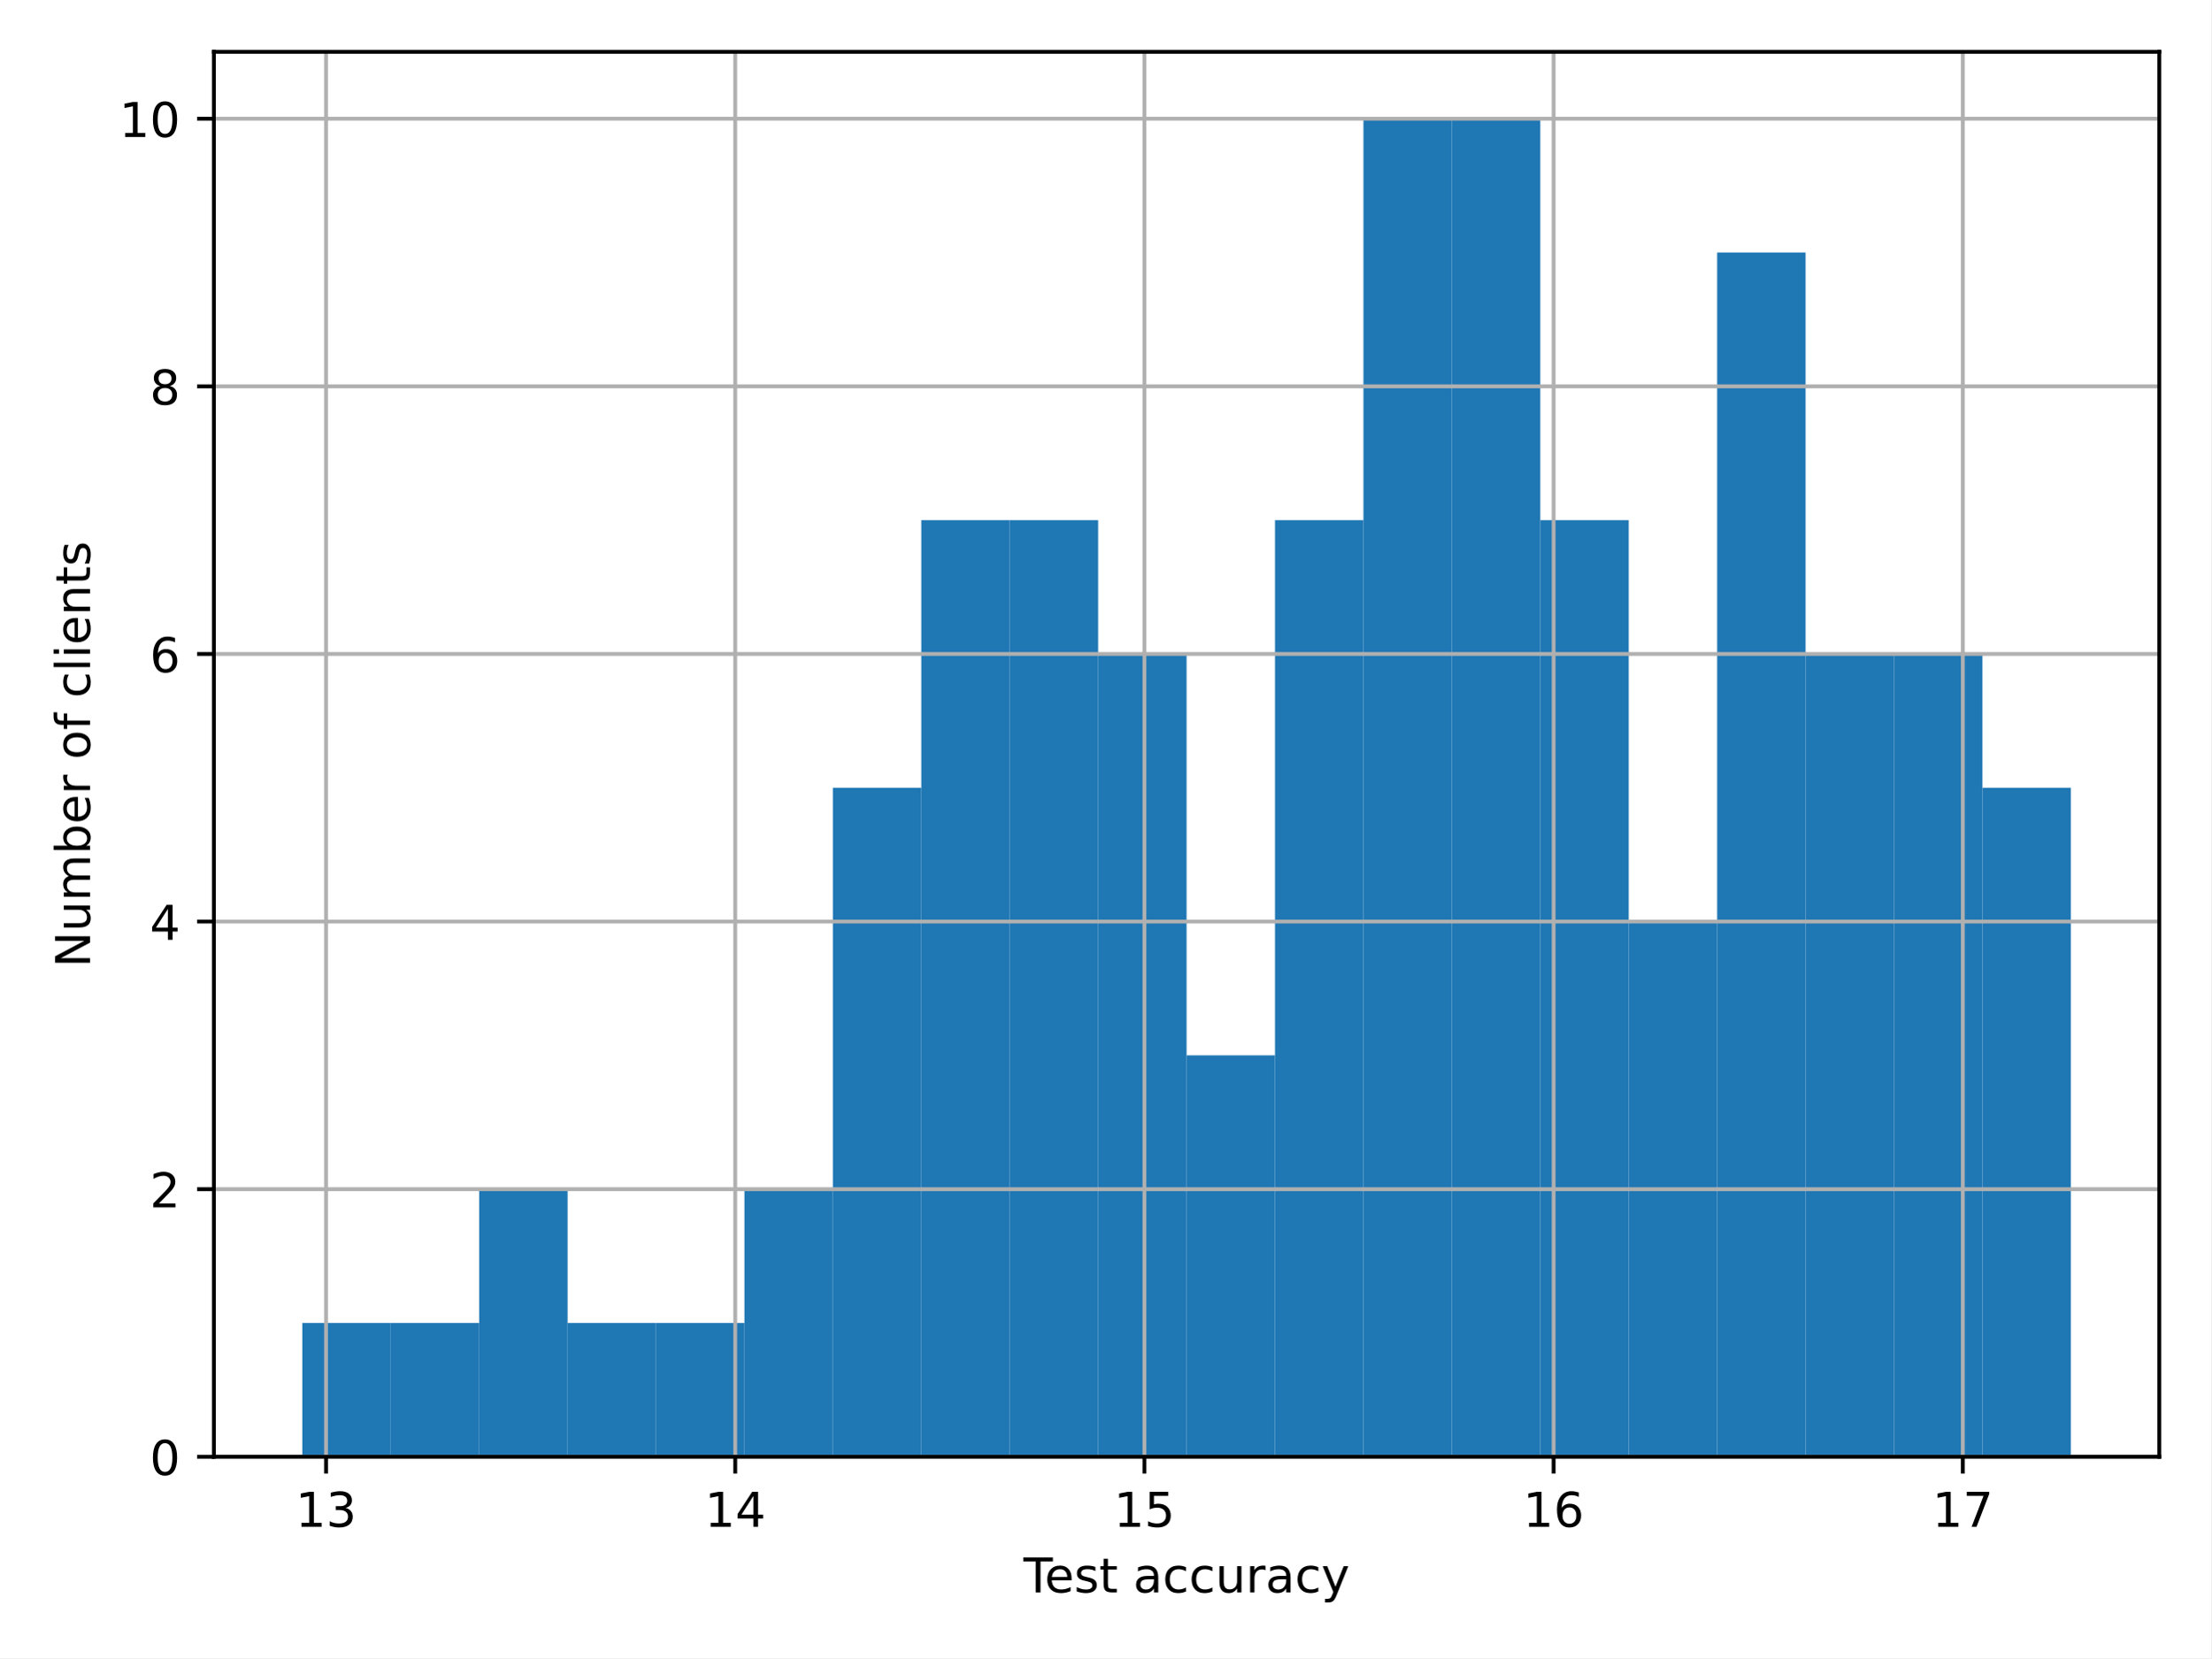
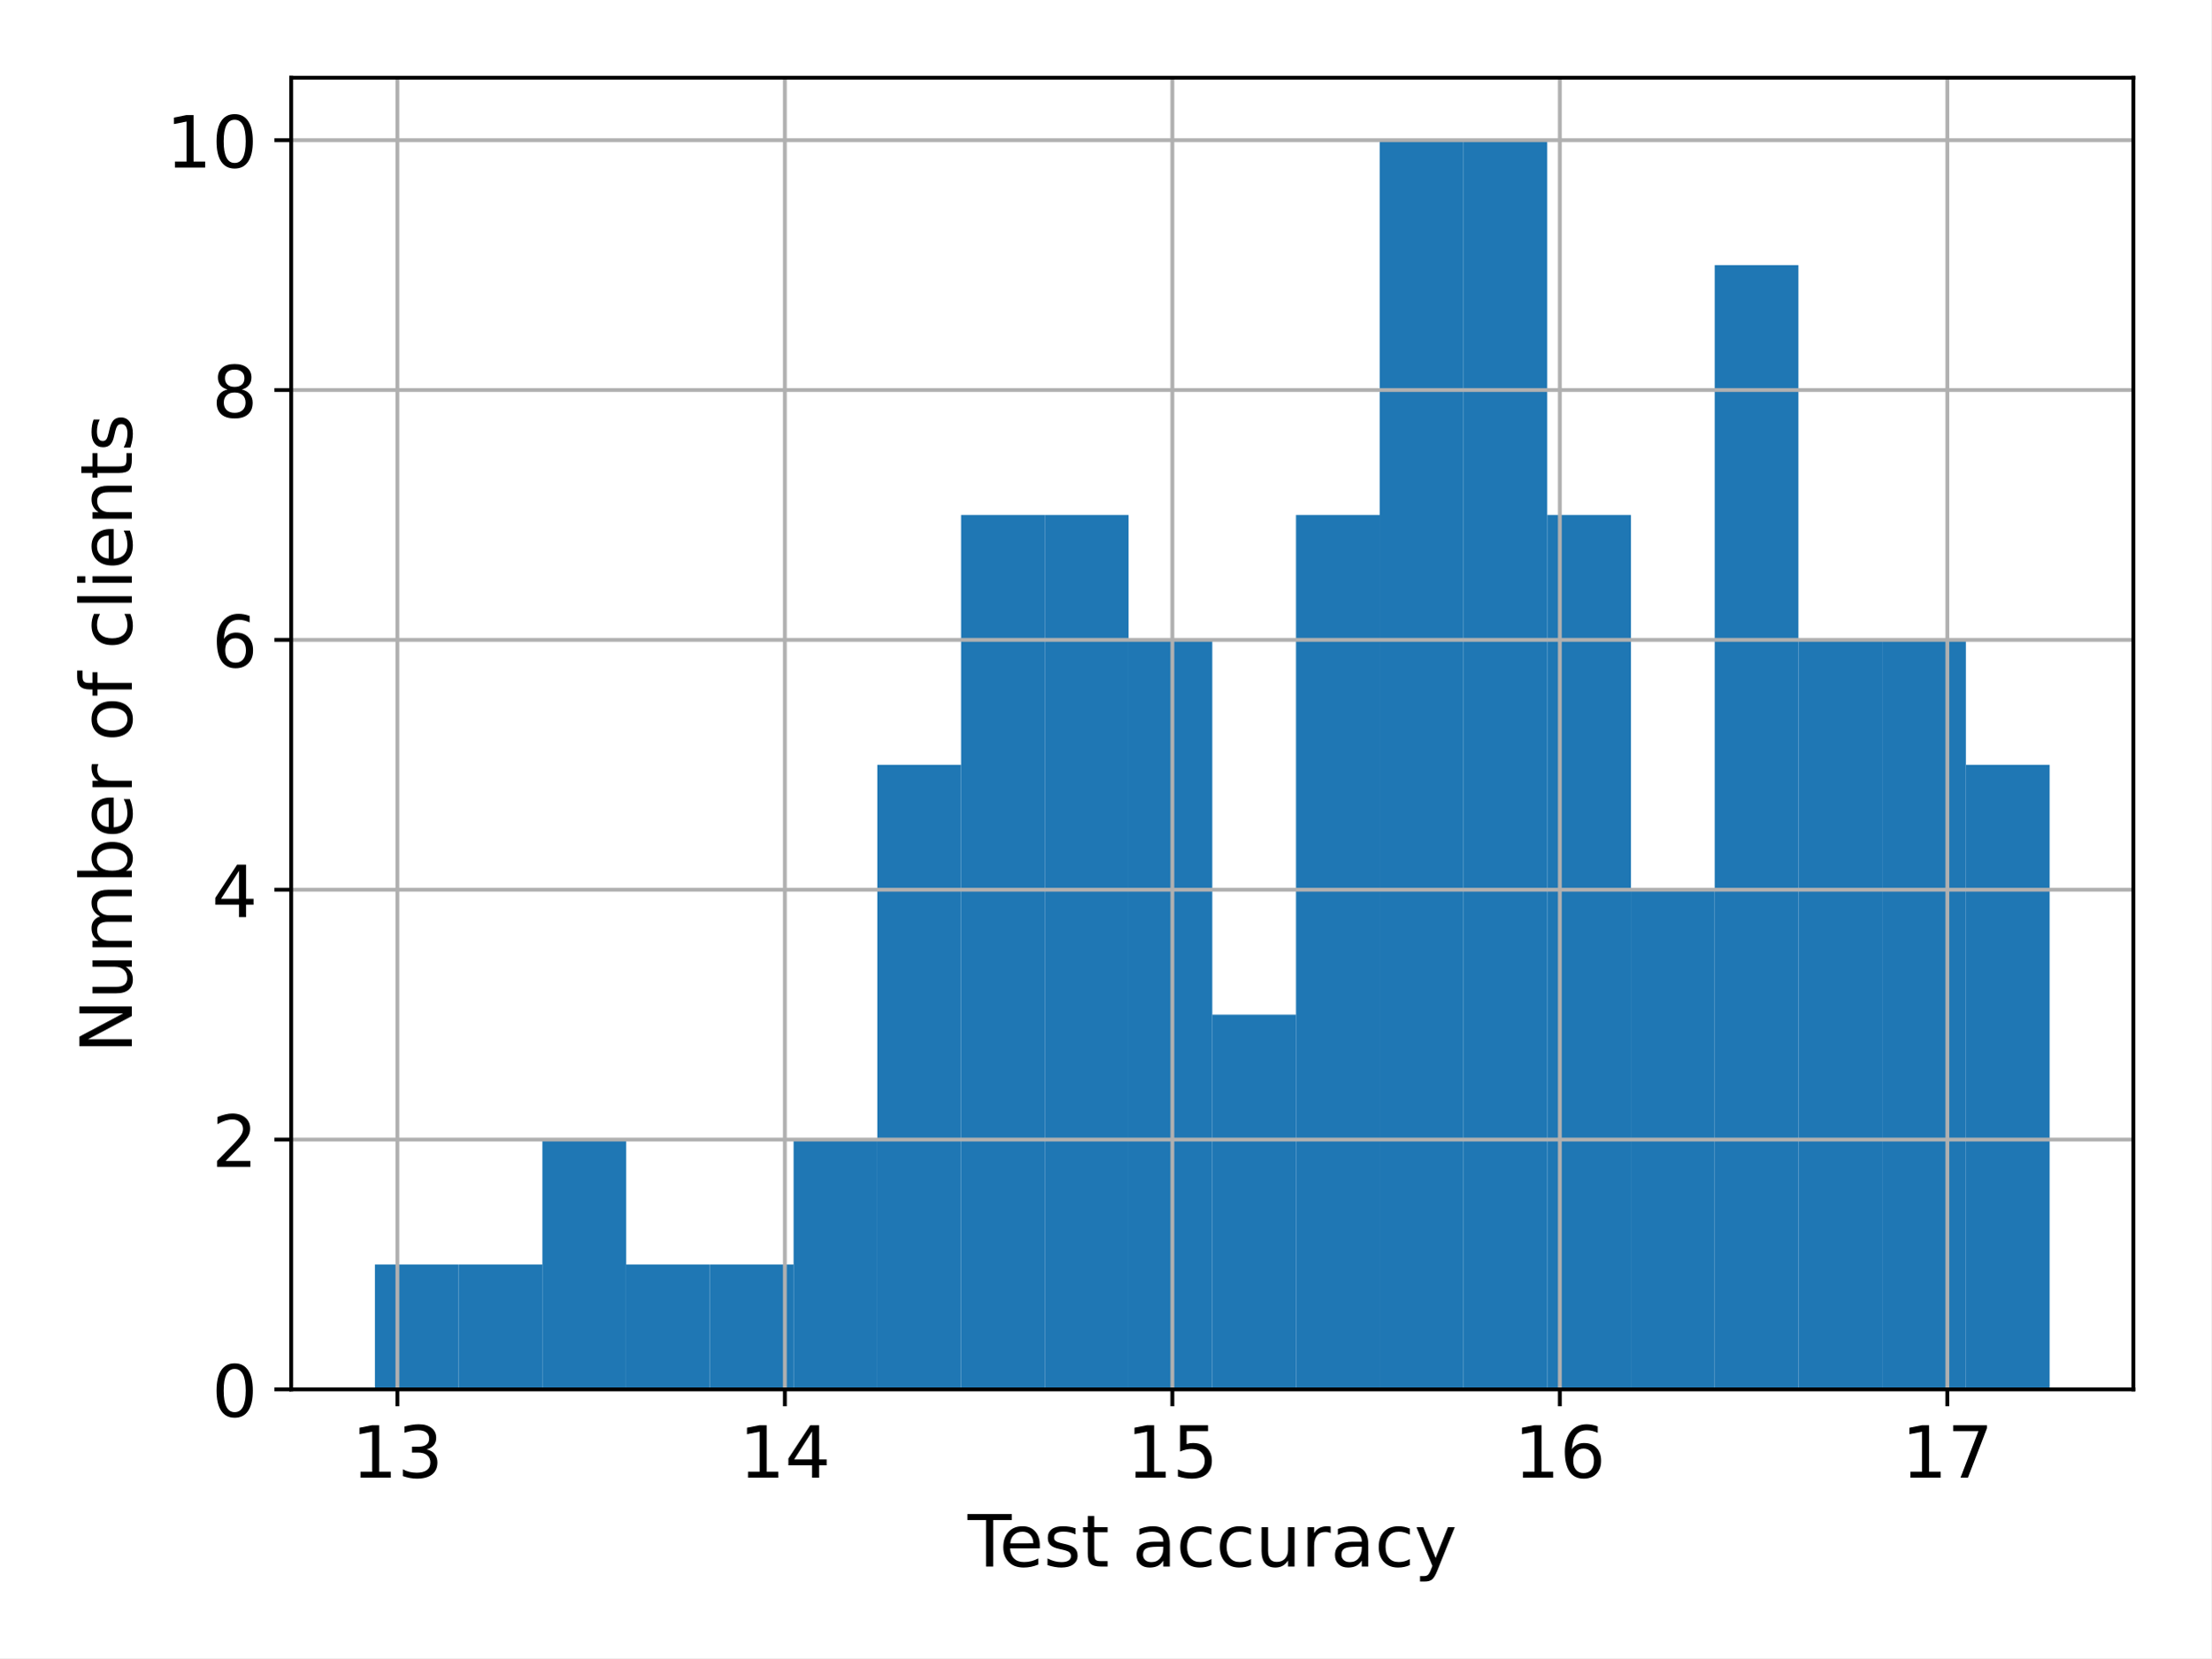
<svg xmlns="http://www.w3.org/2000/svg" xmlns:xlink="http://www.w3.org/1999/xlink" height="345.6pt" version="1.1" viewBox="0 0 460.8 345.6" width="460.8pt">
  <defs>
    <style type="text/css">*{stroke-linecap:butt;stroke-linejoin:round;}</style>
  </defs>
  <g id="figure_1">
    <g id="patch_1">
      <path d="M 0 345.6  L 460.8 345.6  L 460.8 0  L 0 0  z " style="fill:#ffffff;" />
    </g>
    <g id="axes_1">
      <g id="patch_2">
-         <path d="M 44.57 303.64  L 450 303.64  L 450 10.8  L 44.57 10.8  z " style="fill:#ffffff;" />
+         <path d="M 60.68 289.6  L 444.6 289.6  L 444.6 16.2  L 60.68 16.2  z " style="fill:#ffffff;" />
      </g>
      <g id="patch_3">
-         <path clip-path="url(#pbbcc0e818c)" d="M 62.999 303.64  L 81.427 303.64  L 81.427 275.75  L 62.999 275.75  z " style="fill:#1f77b4;" />
+         <path clip-path="url(#pa43b9be497)" d="M 78.131 289.6  L 95.582 289.6  L 95.582 263.562  L 78.131 263.562  z " style="fill:#1f77b4;" />
      </g>
      <g id="patch_4">
-         <path clip-path="url(#pbbcc0e818c)" d="M 81.427 303.64  L 99.856 303.64  L 99.856 275.75  L 81.427 275.75  z " style="fill:#1f77b4;" />
+         <path clip-path="url(#pa43b9be497)" d="M 95.582 289.6  L 113.033 289.6  L 113.033 263.562  L 95.582 263.562  z " style="fill:#1f77b4;" />
      </g>
      <g id="patch_5">
-         <path clip-path="url(#pbbcc0e818c)" d="M 99.856 303.64  L 118.285 303.64  L 118.285 247.861  L 99.856 247.861  z " style="fill:#1f77b4;" />
+         <path clip-path="url(#pa43b9be497)" d="M 113.033 289.6  L 130.484 289.6  L 130.484 237.524  L 113.033 237.524  z " style="fill:#1f77b4;" />
      </g>
      <g id="patch_6">
-         <path clip-path="url(#pbbcc0e818c)" d="M 118.285 303.64  L 136.713 303.64  L 136.713 275.75  L 118.285 275.75  z " style="fill:#1f77b4;" />
+         <path clip-path="url(#pa43b9be497)" d="M 130.484 289.6  L 147.935 289.6  L 147.935 263.562  L 130.484 263.562  z " style="fill:#1f77b4;" />
      </g>
      <g id="patch_7">
-         <path clip-path="url(#pbbcc0e818c)" d="M 136.713 303.64  L 155.142 303.64  L 155.142 275.75  L 136.713 275.75  z " style="fill:#1f77b4;" />
+         <path clip-path="url(#pa43b9be497)" d="M 147.935 289.6  L 165.385 289.6  L 165.385 263.562  L 147.935 263.562  z " style="fill:#1f77b4;" />
      </g>
      <g id="patch_8">
-         <path clip-path="url(#pbbcc0e818c)" d="M 155.142 303.64  L 173.57 303.64  L 173.57 247.861  L 155.142 247.861  z " style="fill:#1f77b4;" />
+         <path clip-path="url(#pa43b9be497)" d="M 165.385 289.6  L 182.836 289.6  L 182.836 237.524  L 165.385 237.524  z " style="fill:#1f77b4;" />
      </g>
      <g id="patch_9">
-         <path clip-path="url(#pbbcc0e818c)" d="M 173.57 303.64  L 191.999 303.64  L 191.999 164.192  L 173.57 164.192  z " style="fill:#1f77b4;" />
+         <path clip-path="url(#pa43b9be497)" d="M 182.836 289.6  L 200.287 289.6  L 200.287 159.41  L 182.836 159.41  z " style="fill:#1f77b4;" />
      </g>
      <g id="patch_10">
-         <path clip-path="url(#pbbcc0e818c)" d="M 191.999 303.64  L 210.428 303.64  L 210.428 108.413  L 191.999 108.413  z " style="fill:#1f77b4;" />
+         <path clip-path="url(#pa43b9be497)" d="M 200.287 289.6  L 217.738 289.6  L 217.738 107.333  L 200.287 107.333  z " style="fill:#1f77b4;" />
      </g>
      <g id="patch_11">
-         <path clip-path="url(#pbbcc0e818c)" d="M 210.428 303.64  L 228.856 303.64  L 228.856 108.413  L 210.428 108.413  z " style="fill:#1f77b4;" />
+         <path clip-path="url(#pa43b9be497)" d="M 217.738 289.6  L 235.189 289.6  L 235.189 107.333  L 217.738 107.333  z " style="fill:#1f77b4;" />
      </g>
      <g id="patch_12">
-         <path clip-path="url(#pbbcc0e818c)" d="M 228.856 303.64  L 247.285 303.64  L 247.285 136.303  L 228.856 136.303  z " style="fill:#1f77b4;" />
+         <path clip-path="url(#pa43b9be497)" d="M 235.189 289.6  L 252.64 289.6  L 252.64 133.371  L 235.189 133.371  z " style="fill:#1f77b4;" />
      </g>
      <g id="patch_13">
-         <path clip-path="url(#pbbcc0e818c)" d="M 247.285 303.64  L 265.714 303.64  L 265.714 219.971  L 247.285 219.971  z " style="fill:#1f77b4;" />
+         <path clip-path="url(#pa43b9be497)" d="M 252.64 289.6  L 270.091 289.6  L 270.091 211.486  L 252.64 211.486  z " style="fill:#1f77b4;" />
      </g>
      <g id="patch_14">
-         <path clip-path="url(#pbbcc0e818c)" d="M 265.714 303.64  L 284.142 303.64  L 284.142 108.413  L 265.714 108.413  z " style="fill:#1f77b4;" />
+         <path clip-path="url(#pa43b9be497)" d="M 270.091 289.6  L 287.542 289.6  L 287.542 107.333  L 270.091 107.333  z " style="fill:#1f77b4;" />
      </g>
      <g id="patch_15">
-         <path clip-path="url(#pbbcc0e818c)" d="M 284.142 303.64  L 302.571 303.64  L 302.571 24.745  L 284.142 24.745  z " style="fill:#1f77b4;" />
+         <path clip-path="url(#pa43b9be497)" d="M 287.542 289.6  L 304.993 289.6  L 304.993 29.219  L 287.542 29.219  z " style="fill:#1f77b4;" />
      </g>
      <g id="patch_16">
-         <path clip-path="url(#pbbcc0e818c)" d="M 302.571 303.64  L 321 303.64  L 321 24.745  L 302.571 24.745  z " style="fill:#1f77b4;" />
+         <path clip-path="url(#pa43b9be497)" d="M 304.993 289.6  L 322.444 289.6  L 322.444 29.219  L 304.993 29.219  z " style="fill:#1f77b4;" />
      </g>
      <g id="patch_17">
-         <path clip-path="url(#pbbcc0e818c)" d="M 321 303.64  L 339.428 303.64  L 339.428 108.413  L 321 108.413  z " style="fill:#1f77b4;" />
+         <path clip-path="url(#pa43b9be497)" d="M 322.444 289.6  L 339.895 289.6  L 339.895 107.333  L 322.444 107.333  z " style="fill:#1f77b4;" />
      </g>
      <g id="patch_18">
-         <path clip-path="url(#pbbcc0e818c)" d="M 339.428 303.64  L 357.857 303.64  L 357.857 192.082  L 339.428 192.082  z " style="fill:#1f77b4;" />
+         <path clip-path="url(#pa43b9be497)" d="M 339.895 289.6  L 357.345 289.6  L 357.345 185.448  L 339.895 185.448  z " style="fill:#1f77b4;" />
      </g>
      <g id="patch_19">
-         <path clip-path="url(#pbbcc0e818c)" d="M 357.857 303.64  L 376.285 303.64  L 376.285 52.634  L 357.857 52.634  z " style="fill:#1f77b4;" />
+         <path clip-path="url(#pa43b9be497)" d="M 357.345 289.6  L 374.796 289.6  L 374.796 55.257  L 357.345 55.257  z " style="fill:#1f77b4;" />
      </g>
      <g id="patch_20">
-         <path clip-path="url(#pbbcc0e818c)" d="M 376.285 303.64  L 394.714 303.64  L 394.714 136.303  L 376.285 136.303  z " style="fill:#1f77b4;" />
+         <path clip-path="url(#pa43b9be497)" d="M 374.796 289.6  L 392.247 289.6  L 392.247 133.371  L 374.796 133.371  z " style="fill:#1f77b4;" />
      </g>
      <g id="patch_21">
-         <path clip-path="url(#pbbcc0e818c)" d="M 394.714 303.64  L 413.143 303.64  L 413.143 136.303  L 394.714 136.303  z " style="fill:#1f77b4;" />
+         <path clip-path="url(#pa43b9be497)" d="M 392.247 289.6  L 409.698 289.6  L 409.698 133.371  L 392.247 133.371  z " style="fill:#1f77b4;" />
      </g>
      <g id="patch_22">
-         <path clip-path="url(#pbbcc0e818c)" d="M 413.143 303.64  L 431.571 303.64  L 431.571 164.192  L 413.143 164.192  z " style="fill:#1f77b4;" />
+         <path clip-path="url(#pa43b9be497)" d="M 409.698 289.6  L 427.149 289.6  L 427.149 159.41  L 409.698 159.41  z " style="fill:#1f77b4;" />
      </g>
      <g id="matplotlib.axis_1">
        <g id="xtick_1">
          <g id="line2d_1">
-             <path clip-path="url(#pbbcc0e818c)" d="M 67.945 303.64  L 67.945 10.8  " style="fill:none;stroke:#b0b0b0;stroke-linecap:square;stroke-width:0.8;" />
+             <path clip-path="url(#pa43b9be497)" d="M 82.815 289.6  L 82.815 16.2  " style="fill:none;stroke:#b0b0b0;stroke-linecap:square;stroke-width:0.8;" />
          </g>
          <g id="line2d_2">
            <defs>
-               <path d="M 0 0  L 0 3.5  " id="mee8edece85" style="stroke:#000000;stroke-width:0.8;" />
+               <path d="M 0 0  L 0 3.5  " id="mc988c5ee89" style="stroke:#000000;stroke-width:0.8;" />
            </defs>
            <g>
-               <use style="stroke:#000000;stroke-width:0.8;" x="67.945" xlink:href="#mee8edece85" y="303.64" />
+               <use style="stroke:#000000;stroke-width:0.8;" x="82.815" xlink:href="#mc988c5ee89" y="289.6" />
            </g>
          </g>
          <g id="text_1">
-             <g transform="translate(61.58228 318.2384)scale(0.1 -0.1)">
+             <g transform="translate(73.27088 307.9977)scale(0.15 -0.15)">
              <defs>
                <path d="M 794 531  L 1825 531  L 1825 4091  L 703 3866  L 703 4441  L 1819 4666  L 2450 4666  L 2450 531  L 3481 531  L 3481 0  L 794 0  L 794 531  z " id="DejaVuSans-31" transform="scale(0.015625)" />
                <path d="M 2597 2516  Q 3050 2419 3304 2112  Q 3559 1806 3559 1356  Q 3559 666 3084 287  Q 2609 -91 1734 -91  Q 1441 -91 1130 -33  Q 819 25 488 141  L 488 750  Q 750 597 1062 519  Q 1375 441 1716 441  Q 2309 441 2620 675  Q 2931 909 2931 1356  Q 2931 1769 2642 2001  Q 2353 2234 1838 2234  L 1294 2234  L 1294 2753  L 1863 2753  Q 2328 2753 2575 2939  Q 2822 3125 2822 3475  Q 2822 3834 2567 4026  Q 2313 4219 1838 4219  Q 1578 4219 1281 4162  Q 984 4106 628 3988  L 628 4550  Q 988 4650 1302 4700  Q 1616 4750 1894 4750  Q 2613 4750 3031 4423  Q 3450 4097 3450 3541  Q 3450 3153 3228 2886  Q 3006 2619 2597 2516  z " id="DejaVuSans-33" transform="scale(0.015625)" />
              </defs>
              <use xlink:href="#DejaVuSans-31" />
              <use x="63.623" xlink:href="#DejaVuSans-33" />
            </g>
          </g>
        </g>
        <g id="xtick_2">
          <g id="line2d_3">
-             <path clip-path="url(#pbbcc0e818c)" d="M 153.223 303.64  L 153.223 10.8  " style="fill:none;stroke:#b0b0b0;stroke-linecap:square;stroke-width:0.8;" />
+             <path clip-path="url(#pa43b9be497)" d="M 163.568 289.6  L 163.568 16.2  " style="fill:none;stroke:#b0b0b0;stroke-linecap:square;stroke-width:0.8;" />
          </g>
          <g id="line2d_4">
            <g>
-               <use style="stroke:#000000;stroke-width:0.8;" x="153.223" xlink:href="#mee8edece85" y="303.64" />
+               <use style="stroke:#000000;stroke-width:0.8;" x="163.568" xlink:href="#mc988c5ee89" y="289.6" />
            </g>
          </g>
          <g id="text_2">
-             <g transform="translate(146.8606 318.2384)scale(0.1 -0.1)">
+             <g transform="translate(154.0247 307.9977)scale(0.15 -0.15)">
              <defs>
                <path d="M 2419 4116  L 825 1625  L 2419 1625  L 2419 4116  z M 2253 4666  L 3047 4666  L 3047 1625  L 3713 1625  L 3713 1100  L 3047 1100  L 3047 0  L 2419 0  L 2419 1100  L 313 1100  L 313 1709  L 2253 4666  z " id="DejaVuSans-34" transform="scale(0.015625)" />
              </defs>
              <use xlink:href="#DejaVuSans-31" />
              <use x="63.623" xlink:href="#DejaVuSans-34" />
            </g>
          </g>
        </g>
        <g id="xtick_3">
          <g id="line2d_5">
-             <path clip-path="url(#pbbcc0e818c)" d="M 238.501 303.64  L 238.501 10.8  " style="fill:none;stroke:#b0b0b0;stroke-linecap:square;stroke-width:0.8;" />
+             <path clip-path="url(#pa43b9be497)" d="M 244.322 289.6  L 244.322 16.2  " style="fill:none;stroke:#b0b0b0;stroke-linecap:square;stroke-width:0.8;" />
          </g>
          <g id="line2d_6">
            <g>
-               <use style="stroke:#000000;stroke-width:0.8;" x="238.501" xlink:href="#mee8edece85" y="303.64" />
+               <use style="stroke:#000000;stroke-width:0.8;" x="244.322" xlink:href="#mc988c5ee89" y="289.6" />
            </g>
          </g>
          <g id="text_3">
-             <g transform="translate(232.1388 318.2384)scale(0.1 -0.1)">
+             <g transform="translate(234.7786 307.9977)scale(0.15 -0.15)">
              <defs>
                <path d="M 691 4666  L 3169 4666  L 3169 4134  L 1269 4134  L 1269 2991  Q 1406 3038 1543 3061  Q 1681 3084 1819 3084  Q 2600 3084 3056 2656  Q 3513 2228 3513 1497  Q 3513 744 3044 326  Q 2575 -91 1722 -91  Q 1428 -91 1123 -41  Q 819 9 494 109  L 494 744  Q 775 591 1075 516  Q 1375 441 1709 441  Q 2250 441 2565 725  Q 2881 1009 2881 1497  Q 2881 1984 2565 2268  Q 2250 2553 1709 2553  Q 1456 2553 1204 2497  Q 953 2441 691 2322  L 691 4666  z " id="DejaVuSans-35" transform="scale(0.015625)" />
              </defs>
              <use xlink:href="#DejaVuSans-31" />
              <use x="63.623" xlink:href="#DejaVuSans-35" />
            </g>
          </g>
        </g>
        <g id="xtick_4">
          <g id="line2d_7">
-             <path clip-path="url(#pbbcc0e818c)" d="M 323.78 303.64  L 323.78 10.8  " style="fill:none;stroke:#b0b0b0;stroke-linecap:square;stroke-width:0.8;" />
+             <path clip-path="url(#pa43b9be497)" d="M 325.076 289.6  L 325.076 16.2  " style="fill:none;stroke:#b0b0b0;stroke-linecap:square;stroke-width:0.8;" />
          </g>
          <g id="line2d_8">
            <g>
-               <use style="stroke:#000000;stroke-width:0.8;" x="323.78" xlink:href="#mee8edece85" y="303.64" />
+               <use style="stroke:#000000;stroke-width:0.8;" x="325.076" xlink:href="#mc988c5ee89" y="289.6" />
            </g>
          </g>
          <g id="text_4">
-             <g transform="translate(317.4171 318.2384)scale(0.1 -0.1)">
+             <g transform="translate(315.5325 307.9977)scale(0.15 -0.15)">
              <defs>
                <path d="M 2113 2584  Q 1688 2584 1439 2293  Q 1191 2003 1191 1497  Q 1191 994 1439 701  Q 1688 409 2113 409  Q 2538 409 2786 701  Q 3034 994 3034 1497  Q 3034 2003 2786 2293  Q 2538 2584 2113 2584  z M 3366 4563  L 3366 3988  Q 3128 4100 2886 4159  Q 2644 4219 2406 4219  Q 1781 4219 1451 3797  Q 1122 3375 1075 2522  Q 1259 2794 1537 2939  Q 1816 3084 2150 3084  Q 2853 3084 3261 2657  Q 3669 2231 3669 1497  Q 3669 778 3244 343  Q 2819 -91 2113 -91  Q 1303 -91 875 529  Q 447 1150 447 2328  Q 447 3434 972 4092  Q 1497 4750 2381 4750  Q 2619 4750 2861 4703  Q 3103 4656 3366 4563  z " id="DejaVuSans-36" transform="scale(0.015625)" />
              </defs>
              <use xlink:href="#DejaVuSans-31" />
              <use x="63.623" xlink:href="#DejaVuSans-36" />
            </g>
          </g>
        </g>
        <g id="xtick_5">
          <g id="line2d_9">
-             <path clip-path="url(#pbbcc0e818c)" d="M 409.058 303.64  L 409.058 10.8  " style="fill:none;stroke:#b0b0b0;stroke-linecap:square;stroke-width:0.8;" />
+             <path clip-path="url(#pa43b9be497)" d="M 405.83 289.6  L 405.83 16.2  " style="fill:none;stroke:#b0b0b0;stroke-linecap:square;stroke-width:0.8;" />
          </g>
          <g id="line2d_10">
            <g>
-               <use style="stroke:#000000;stroke-width:0.8;" x="409.058" xlink:href="#mee8edece85" y="303.64" />
+               <use style="stroke:#000000;stroke-width:0.8;" x="405.83" xlink:href="#mc988c5ee89" y="289.6" />
            </g>
          </g>
          <g id="text_5">
-             <g transform="translate(402.6954 318.2384)scale(0.1 -0.1)">
+             <g transform="translate(396.2863 307.9977)scale(0.15 -0.15)">
              <defs>
                <path d="M 525 4666  L 3525 4666  L 3525 4397  L 1831 0  L 1172 0  L 2766 4134  L 525 4134  L 525 4666  z " id="DejaVuSans-37" transform="scale(0.015625)" />
              </defs>
              <use xlink:href="#DejaVuSans-31" />
              <use x="63.623" xlink:href="#DejaVuSans-37" />
            </g>
          </g>
        </g>
        <g id="text_6">
-           <g transform="translate(213.2912 331.9166)scale(0.1 -0.1)">
+           <g transform="translate(201.6494 326.5148)scale(0.15 -0.15)">
            <defs>
              <path d="M -19 4666  L 3928 4666  L 3928 4134  L 2272 4134  L 2272 0  L 1638 0  L 1638 4134  L -19 4134  L -19 4666  z " id="DejaVuSans-54" transform="scale(0.015625)" />
              <path d="M 3597 1894  L 3597 1613  L 953 1613  Q 991 1019 1311 708  Q 1631 397 2203 397  Q 2534 397 2845 478  Q 3156 559 3463 722  L 3463 178  Q 3153 47 2828 -22  Q 2503 -91 2169 -91  Q 1331 -91 842 396  Q 353 884 353 1716  Q 353 2575 817 3079  Q 1281 3584 2069 3584  Q 2775 3584 3186 3129  Q 3597 2675 3597 1894  z M 3022 2063  Q 3016 2534 2758 2815  Q 2500 3097 2075 3097  Q 1594 3097 1305 2825  Q 1016 2553 972 2059  L 3022 2063  z " id="DejaVuSans-65" transform="scale(0.015625)" />
              <path d="M 2834 3397  L 2834 2853  Q 2591 2978 2328 3040  Q 2066 3103 1784 3103  Q 1356 3103 1142 2972  Q 928 2841 928 2578  Q 928 2378 1081 2264  Q 1234 2150 1697 2047  L 1894 2003  Q 2506 1872 2764 1633  Q 3022 1394 3022 966  Q 3022 478 2636 193  Q 2250 -91 1575 -91  Q 1294 -91 989 -36  Q 684 19 347 128  L 347 722  Q 666 556 975 473  Q 1284 391 1588 391  Q 1994 391 2212 530  Q 2431 669 2431 922  Q 2431 1156 2273 1281  Q 2116 1406 1581 1522  L 1381 1569  Q 847 1681 609 1914  Q 372 2147 372 2553  Q 372 3047 722 3315  Q 1072 3584 1716 3584  Q 2034 3584 2315 3537  Q 2597 3491 2834 3397  z " id="DejaVuSans-73" transform="scale(0.015625)" />
              <path d="M 1172 4494  L 1172 3500  L 2356 3500  L 2356 3053  L 1172 3053  L 1172 1153  Q 1172 725 1289 603  Q 1406 481 1766 481  L 2356 481  L 2356 0  L 1766 0  Q 1100 0 847 248  Q 594 497 594 1153  L 594 3053  L 172 3053  L 172 3500  L 594 3500  L 594 4494  L 1172 4494  z " id="DejaVuSans-74" transform="scale(0.015625)" />
              <path id="DejaVuSans-20" transform="scale(0.015625)" />
              <path d="M 2194 1759  Q 1497 1759 1228 1600  Q 959 1441 959 1056  Q 959 750 1161 570  Q 1363 391 1709 391  Q 2188 391 2477 730  Q 2766 1069 2766 1631  L 2766 1759  L 2194 1759  z M 3341 1997  L 3341 0  L 2766 0  L 2766 531  Q 2569 213 2275 61  Q 1981 -91 1556 -91  Q 1019 -91 701 211  Q 384 513 384 1019  Q 384 1609 779 1909  Q 1175 2209 1959 2209  L 2766 2209  L 2766 2266  Q 2766 2663 2505 2880  Q 2244 3097 1772 3097  Q 1472 3097 1187 3025  Q 903 2953 641 2809  L 641 3341  Q 956 3463 1253 3523  Q 1550 3584 1831 3584  Q 2591 3584 2966 3190  Q 3341 2797 3341 1997  z " id="DejaVuSans-61" transform="scale(0.015625)" />
              <path d="M 3122 3366  L 3122 2828  Q 2878 2963 2633 3030  Q 2388 3097 2138 3097  Q 1578 3097 1268 2742  Q 959 2388 959 1747  Q 959 1106 1268 751  Q 1578 397 2138 397  Q 2388 397 2633 464  Q 2878 531 3122 666  L 3122 134  Q 2881 22 2623 -34  Q 2366 -91 2075 -91  Q 1284 -91 818 406  Q 353 903 353 1747  Q 353 2603 823 3093  Q 1294 3584 2113 3584  Q 2378 3584 2631 3529  Q 2884 3475 3122 3366  z " id="DejaVuSans-63" transform="scale(0.015625)" />
              <path d="M 544 1381  L 544 3500  L 1119 3500  L 1119 1403  Q 1119 906 1312 657  Q 1506 409 1894 409  Q 2359 409 2629 706  Q 2900 1003 2900 1516  L 2900 3500  L 3475 3500  L 3475 0  L 2900 0  L 2900 538  Q 2691 219 2414 64  Q 2138 -91 1772 -91  Q 1169 -91 856 284  Q 544 659 544 1381  z M 1991 3584  L 1991 3584  z " id="DejaVuSans-75" transform="scale(0.015625)" />
              <path d="M 2631 2963  Q 2534 3019 2420 3045  Q 2306 3072 2169 3072  Q 1681 3072 1420 2755  Q 1159 2438 1159 1844  L 1159 0  L 581 0  L 581 3500  L 1159 3500  L 1159 2956  Q 1341 3275 1631 3429  Q 1922 3584 2338 3584  Q 2397 3584 2469 3576  Q 2541 3569 2628 3553  L 2631 2963  z " id="DejaVuSans-72" transform="scale(0.015625)" />
              <path d="M 2059 -325  Q 1816 -950 1584 -1140  Q 1353 -1331 966 -1331  L 506 -1331  L 506 -850  L 844 -850  Q 1081 -850 1212 -737  Q 1344 -625 1503 -206  L 1606 56  L 191 3500  L 800 3500  L 1894 763  L 2988 3500  L 3597 3500  L 2059 -325  z " id="DejaVuSans-79" transform="scale(0.015625)" />
            </defs>
            <use xlink:href="#DejaVuSans-54" />
            <use x="44.084" xlink:href="#DejaVuSans-65" />
            <use x="105.607" xlink:href="#DejaVuSans-73" />
            <use x="157.707" xlink:href="#DejaVuSans-74" />
            <use x="196.916" xlink:href="#DejaVuSans-20" />
            <use x="228.703" xlink:href="#DejaVuSans-61" />
            <use x="289.982" xlink:href="#DejaVuSans-63" />
            <use x="344.963" xlink:href="#DejaVuSans-63" />
            <use x="399.943" xlink:href="#DejaVuSans-75" />
            <use x="463.322" xlink:href="#DejaVuSans-72" />
            <use x="504.436" xlink:href="#DejaVuSans-61" />
            <use x="565.715" xlink:href="#DejaVuSans-63" />
            <use x="620.695" xlink:href="#DejaVuSans-79" />
          </g>
        </g>
      </g>
      <g id="matplotlib.axis_2">
        <g id="ytick_1">
          <g id="line2d_11">
-             <path clip-path="url(#pbbcc0e818c)" d="M 44.57 303.64  L 450 303.64  " style="fill:none;stroke:#b0b0b0;stroke-linecap:square;stroke-width:0.8;" />
+             <path clip-path="url(#pa43b9be497)" d="M 60.68 289.6  L 444.6 289.6  " style="fill:none;stroke:#b0b0b0;stroke-linecap:square;stroke-width:0.8;" />
          </g>
          <g id="line2d_12">
            <defs>
-               <path d="M 0 0  L -3.5 0  " id="m4f77acfa48" style="stroke:#000000;stroke-width:0.8;" />
+               <path d="M 0 0  L -3.5 0  " id="mcea0043b88" style="stroke:#000000;stroke-width:0.8;" />
            </defs>
            <g>
-               <use style="stroke:#000000;stroke-width:0.8;" x="44.57" xlink:href="#m4f77acfa48" y="303.64" />
+               <use style="stroke:#000000;stroke-width:0.8;" x="60.68" xlink:href="#mcea0043b88" y="289.6" />
            </g>
          </g>
          <g id="text_7">
-             <g transform="translate(31.2075 307.4392)scale(0.1 -0.1)">
+             <g transform="translate(44.13625 295.2988)scale(0.15 -0.15)">
              <defs>
                <path d="M 2034 4250  Q 1547 4250 1301 3770  Q 1056 3291 1056 2328  Q 1056 1369 1301 889  Q 1547 409 2034 409  Q 2525 409 2770 889  Q 3016 1369 3016 2328  Q 3016 3291 2770 3770  Q 2525 4250 2034 4250  z M 2034 4750  Q 2819 4750 3233 4129  Q 3647 3509 3647 2328  Q 3647 1150 3233 529  Q 2819 -91 2034 -91  Q 1250 -91 836 529  Q 422 1150 422 2328  Q 422 3509 836 4129  Q 1250 4750 2034 4750  z " id="DejaVuSans-30" transform="scale(0.015625)" />
              </defs>
              <use xlink:href="#DejaVuSans-30" />
            </g>
          </g>
        </g>
        <g id="ytick_2">
          <g id="line2d_13">
-             <path clip-path="url(#pbbcc0e818c)" d="M 44.57 247.861  L 450 247.861  " style="fill:none;stroke:#b0b0b0;stroke-linecap:square;stroke-width:0.8;" />
+             <path clip-path="url(#pa43b9be497)" d="M 60.68 237.524  L 444.6 237.524  " style="fill:none;stroke:#b0b0b0;stroke-linecap:square;stroke-width:0.8;" />
          </g>
          <g id="line2d_14">
            <g>
-               <use style="stroke:#000000;stroke-width:0.8;" x="44.57" xlink:href="#m4f77acfa48" y="247.861" />
+               <use style="stroke:#000000;stroke-width:0.8;" x="60.68" xlink:href="#mcea0043b88" y="237.524" />
            </g>
          </g>
          <g id="text_8">
-             <g transform="translate(31.2075 251.6602)scale(0.1 -0.1)">
+             <g transform="translate(44.13625 243.2226)scale(0.15 -0.15)">
              <defs>
                <path d="M 1228 531  L 3431 531  L 3431 0  L 469 0  L 469 531  Q 828 903 1448 1529  Q 2069 2156 2228 2338  Q 2531 2678 2651 2914  Q 2772 3150 2772 3378  Q 2772 3750 2511 3984  Q 2250 4219 1831 4219  Q 1534 4219 1204 4116  Q 875 4013 500 3803  L 500 4441  Q 881 4594 1212 4672  Q 1544 4750 1819 4750  Q 2544 4750 2975 4387  Q 3406 4025 3406 3419  Q 3406 3131 3298 2873  Q 3191 2616 2906 2266  Q 2828 2175 2409 1742  Q 1991 1309 1228 531  z " id="DejaVuSans-32" transform="scale(0.015625)" />
              </defs>
              <use xlink:href="#DejaVuSans-32" />
            </g>
          </g>
        </g>
        <g id="ytick_3">
          <g id="line2d_15">
-             <path clip-path="url(#pbbcc0e818c)" d="M 44.57 192.082  L 450 192.082  " style="fill:none;stroke:#b0b0b0;stroke-linecap:square;stroke-width:0.8;" />
+             <path clip-path="url(#pa43b9be497)" d="M 60.68 185.448  L 444.6 185.448  " style="fill:none;stroke:#b0b0b0;stroke-linecap:square;stroke-width:0.8;" />
          </g>
          <g id="line2d_16">
            <g>
-               <use style="stroke:#000000;stroke-width:0.8;" x="44.57" xlink:href="#m4f77acfa48" y="192.082" />
+               <use style="stroke:#000000;stroke-width:0.8;" x="60.68" xlink:href="#mcea0043b88" y="185.448" />
            </g>
          </g>
          <g id="text_9">
-             <g transform="translate(31.2075 195.8811)scale(0.1 -0.1)">
+             <g transform="translate(44.13625 191.1464)scale(0.15 -0.15)">
              <use xlink:href="#DejaVuSans-34" />
            </g>
          </g>
        </g>
        <g id="ytick_4">
          <g id="line2d_17">
-             <path clip-path="url(#pbbcc0e818c)" d="M 44.57 136.303  L 450 136.303  " style="fill:none;stroke:#b0b0b0;stroke-linecap:square;stroke-width:0.8;" />
+             <path clip-path="url(#pa43b9be497)" d="M 60.68 133.371  L 444.6 133.371  " style="fill:none;stroke:#b0b0b0;stroke-linecap:square;stroke-width:0.8;" />
          </g>
          <g id="line2d_18">
            <g>
-               <use style="stroke:#000000;stroke-width:0.8;" x="44.57" xlink:href="#m4f77acfa48" y="136.303" />
+               <use style="stroke:#000000;stroke-width:0.8;" x="60.68" xlink:href="#mcea0043b88" y="133.371" />
            </g>
          </g>
          <g id="text_10">
-             <g transform="translate(31.2075 140.1021)scale(0.1 -0.1)">
+             <g transform="translate(44.13625 139.0703)scale(0.15 -0.15)">
              <use xlink:href="#DejaVuSans-36" />
            </g>
          </g>
        </g>
        <g id="ytick_5">
          <g id="line2d_19">
-             <path clip-path="url(#pbbcc0e818c)" d="M 44.57 80.524  L 450 80.524  " style="fill:none;stroke:#b0b0b0;stroke-linecap:square;stroke-width:0.8;" />
+             <path clip-path="url(#pa43b9be497)" d="M 60.68 81.295  L 444.6 81.295  " style="fill:none;stroke:#b0b0b0;stroke-linecap:square;stroke-width:0.8;" />
          </g>
          <g id="line2d_20">
            <g>
-               <use style="stroke:#000000;stroke-width:0.8;" x="44.57" xlink:href="#m4f77acfa48" y="80.524" />
+               <use style="stroke:#000000;stroke-width:0.8;" x="60.68" xlink:href="#mcea0043b88" y="81.295" />
            </g>
          </g>
          <g id="text_11">
-             <g transform="translate(31.2075 84.32303)scale(0.1 -0.1)">
+             <g transform="translate(44.13625 86.99407)scale(0.15 -0.15)">
              <defs>
                <path d="M 2034 2216  Q 1584 2216 1326 1975  Q 1069 1734 1069 1313  Q 1069 891 1326 650  Q 1584 409 2034 409  Q 2484 409 2743 651  Q 3003 894 3003 1313  Q 3003 1734 2745 1975  Q 2488 2216 2034 2216  z M 1403 2484  Q 997 2584 770 2862  Q 544 3141 544 3541  Q 544 4100 942 4425  Q 1341 4750 2034 4750  Q 2731 4750 3128 4425  Q 3525 4100 3525 3541  Q 3525 3141 3298 2862  Q 3072 2584 2669 2484  Q 3125 2378 3379 2068  Q 3634 1759 3634 1313  Q 3634 634 3220 271  Q 2806 -91 2034 -91  Q 1263 -91 848 271  Q 434 634 434 1313  Q 434 1759 690 2068  Q 947 2378 1403 2484  z M 1172 3481  Q 1172 3119 1398 2916  Q 1625 2713 2034 2713  Q 2441 2713 2670 2916  Q 2900 3119 2900 3481  Q 2900 3844 2670 4047  Q 2441 4250 2034 4250  Q 1625 4250 1398 4047  Q 1172 3844 1172 3481  z " id="DejaVuSans-38" transform="scale(0.015625)" />
              </defs>
              <use xlink:href="#DejaVuSans-38" />
            </g>
          </g>
        </g>
        <g id="ytick_6">
          <g id="line2d_21">
-             <path clip-path="url(#pbbcc0e818c)" d="M 44.57 24.745  L 450 24.745  " style="fill:none;stroke:#b0b0b0;stroke-linecap:square;stroke-width:0.8;" />
+             <path clip-path="url(#pa43b9be497)" d="M 60.68 29.219  L 444.6 29.219  " style="fill:none;stroke:#b0b0b0;stroke-linecap:square;stroke-width:0.8;" />
          </g>
          <g id="line2d_22">
            <g>
-               <use style="stroke:#000000;stroke-width:0.8;" x="44.57" xlink:href="#m4f77acfa48" y="24.745" />
+               <use style="stroke:#000000;stroke-width:0.8;" x="60.68" xlink:href="#mcea0043b88" y="29.219" />
            </g>
          </g>
          <g id="text_12">
-             <g transform="translate(24.845 28.54398)scale(0.1 -0.1)">
+             <g transform="translate(34.5925 34.91788)scale(0.15 -0.15)">
              <use xlink:href="#DejaVuSans-31" />
              <use x="63.623" xlink:href="#DejaVuSans-30" />
            </g>
          </g>
        </g>
        <g id="text_13">
-           <g transform="translate(18.76531 201.6411)rotate(-90)scale(0.1 -0.1)">
+           <g transform="translate(27.47297 219.5316)rotate(-90)scale(0.15 -0.15)">
            <defs>
              <path d="M 628 4666  L 1478 4666  L 3547 763  L 3547 4666  L 4159 4666  L 4159 0  L 3309 0  L 1241 3903  L 1241 0  L 628 0  L 628 4666  z " id="DejaVuSans-4e" transform="scale(0.015625)" />
              <path d="M 3328 2828  Q 3544 3216 3844 3400  Q 4144 3584 4550 3584  Q 5097 3584 5394 3201  Q 5691 2819 5691 2113  L 5691 0  L 5113 0  L 5113 2094  Q 5113 2597 4934 2840  Q 4756 3084 4391 3084  Q 3944 3084 3684 2787  Q 3425 2491 3425 1978  L 3425 0  L 2847 0  L 2847 2094  Q 2847 2600 2669 2842  Q 2491 3084 2119 3084  Q 1678 3084 1418 2786  Q 1159 2488 1159 1978  L 1159 0  L 581 0  L 581 3500  L 1159 3500  L 1159 2956  Q 1356 3278 1631 3431  Q 1906 3584 2284 3584  Q 2666 3584 2933 3390  Q 3200 3197 3328 2828  z " id="DejaVuSans-6d" transform="scale(0.015625)" />
              <path d="M 3116 1747  Q 3116 2381 2855 2742  Q 2594 3103 2138 3103  Q 1681 3103 1420 2742  Q 1159 2381 1159 1747  Q 1159 1113 1420 752  Q 1681 391 2138 391  Q 2594 391 2855 752  Q 3116 1113 3116 1747  z M 1159 2969  Q 1341 3281 1617 3432  Q 1894 3584 2278 3584  Q 2916 3584 3314 3078  Q 3713 2572 3713 1747  Q 3713 922 3314 415  Q 2916 -91 2278 -91  Q 1894 -91 1617 61  Q 1341 213 1159 525  L 1159 0  L 581 0  L 581 4863  L 1159 4863  L 1159 2969  z " id="DejaVuSans-62" transform="scale(0.015625)" />
              <path d="M 1959 3097  Q 1497 3097 1228 2736  Q 959 2375 959 1747  Q 959 1119 1226 758  Q 1494 397 1959 397  Q 2419 397 2687 759  Q 2956 1122 2956 1747  Q 2956 2369 2687 2733  Q 2419 3097 1959 3097  z M 1959 3584  Q 2709 3584 3137 3096  Q 3566 2609 3566 1747  Q 3566 888 3137 398  Q 2709 -91 1959 -91  Q 1206 -91 779 398  Q 353 888 353 1747  Q 353 2609 779 3096  Q 1206 3584 1959 3584  z " id="DejaVuSans-6f" transform="scale(0.015625)" />
              <path d="M 2375 4863  L 2375 4384  L 1825 4384  Q 1516 4384 1395 4259  Q 1275 4134 1275 3809  L 1275 3500  L 2222 3500  L 2222 3053  L 1275 3053  L 1275 0  L 697 0  L 697 3053  L 147 3053  L 147 3500  L 697 3500  L 697 3744  Q 697 4328 969 4595  Q 1241 4863 1831 4863  L 2375 4863  z " id="DejaVuSans-66" transform="scale(0.015625)" />
              <path d="M 603 4863  L 1178 4863  L 1178 0  L 603 0  L 603 4863  z " id="DejaVuSans-6c" transform="scale(0.015625)" />
              <path d="M 603 3500  L 1178 3500  L 1178 0  L 603 0  L 603 3500  z M 603 4863  L 1178 4863  L 1178 4134  L 603 4134  L 603 4863  z " id="DejaVuSans-69" transform="scale(0.015625)" />
              <path d="M 3513 2113  L 3513 0  L 2938 0  L 2938 2094  Q 2938 2591 2744 2837  Q 2550 3084 2163 3084  Q 1697 3084 1428 2787  Q 1159 2491 1159 1978  L 1159 0  L 581 0  L 581 3500  L 1159 3500  L 1159 2956  Q 1366 3272 1645 3428  Q 1925 3584 2291 3584  Q 2894 3584 3203 3211  Q 3513 2838 3513 2113  z " id="DejaVuSans-6e" transform="scale(0.015625)" />
            </defs>
            <use xlink:href="#DejaVuSans-4e" />
            <use x="74.805" xlink:href="#DejaVuSans-75" />
            <use x="138.184" xlink:href="#DejaVuSans-6d" />
            <use x="235.596" xlink:href="#DejaVuSans-62" />
            <use x="299.072" xlink:href="#DejaVuSans-65" />
            <use x="360.596" xlink:href="#DejaVuSans-72" />
            <use x="401.709" xlink:href="#DejaVuSans-20" />
            <use x="433.496" xlink:href="#DejaVuSans-6f" />
            <use x="494.678" xlink:href="#DejaVuSans-66" />
            <use x="529.883" xlink:href="#DejaVuSans-20" />
            <use x="561.67" xlink:href="#DejaVuSans-63" />
            <use x="616.65" xlink:href="#DejaVuSans-6c" />
            <use x="644.434" xlink:href="#DejaVuSans-69" />
            <use x="672.217" xlink:href="#DejaVuSans-65" />
            <use x="733.74" xlink:href="#DejaVuSans-6e" />
            <use x="797.119" xlink:href="#DejaVuSans-74" />
            <use x="836.328" xlink:href="#DejaVuSans-73" />
          </g>
        </g>
      </g>
      <g id="patch_23">
-         <path d="M 44.57 303.64  L 44.57 10.8  " style="fill:none;stroke:#000000;stroke-linecap:square;stroke-linejoin:miter;stroke-width:0.8;" />
+         <path d="M 60.68 289.6  L 60.68 16.2  " style="fill:none;stroke:#000000;stroke-linecap:square;stroke-linejoin:miter;stroke-width:0.8;" />
      </g>
      <g id="patch_24">
-         <path d="M 450 303.64  L 450 10.8  " style="fill:none;stroke:#000000;stroke-linecap:square;stroke-linejoin:miter;stroke-width:0.8;" />
+         <path d="M 444.6 289.6  L 444.6 16.2  " style="fill:none;stroke:#000000;stroke-linecap:square;stroke-linejoin:miter;stroke-width:0.8;" />
      </g>
      <g id="patch_25">
-         <path d="M 44.57 303.64  L 450 303.64  " style="fill:none;stroke:#000000;stroke-linecap:square;stroke-linejoin:miter;stroke-width:0.8;" />
+         <path d="M 60.68 289.6  L 444.6 289.6  " style="fill:none;stroke:#000000;stroke-linecap:square;stroke-linejoin:miter;stroke-width:0.8;" />
      </g>
      <g id="patch_26">
-         <path d="M 44.57 10.8  L 450 10.8  " style="fill:none;stroke:#000000;stroke-linecap:square;stroke-linejoin:miter;stroke-width:0.8;" />
+         <path d="M 60.68 16.2  L 444.6 16.2  " style="fill:none;stroke:#000000;stroke-linecap:square;stroke-linejoin:miter;stroke-width:0.8;" />
      </g>
    </g>
  </g>
  <defs>
-     <clipPath id="pbbcc0e818c">
-       <rect height="292.84" width="405.43" x="44.57" y="10.8" />
+     <clipPath id="pa43b9be497">
+       <rect height="273.4" width="383.92" x="60.68" y="16.2" />
    </clipPath>
  </defs>
</svg>
